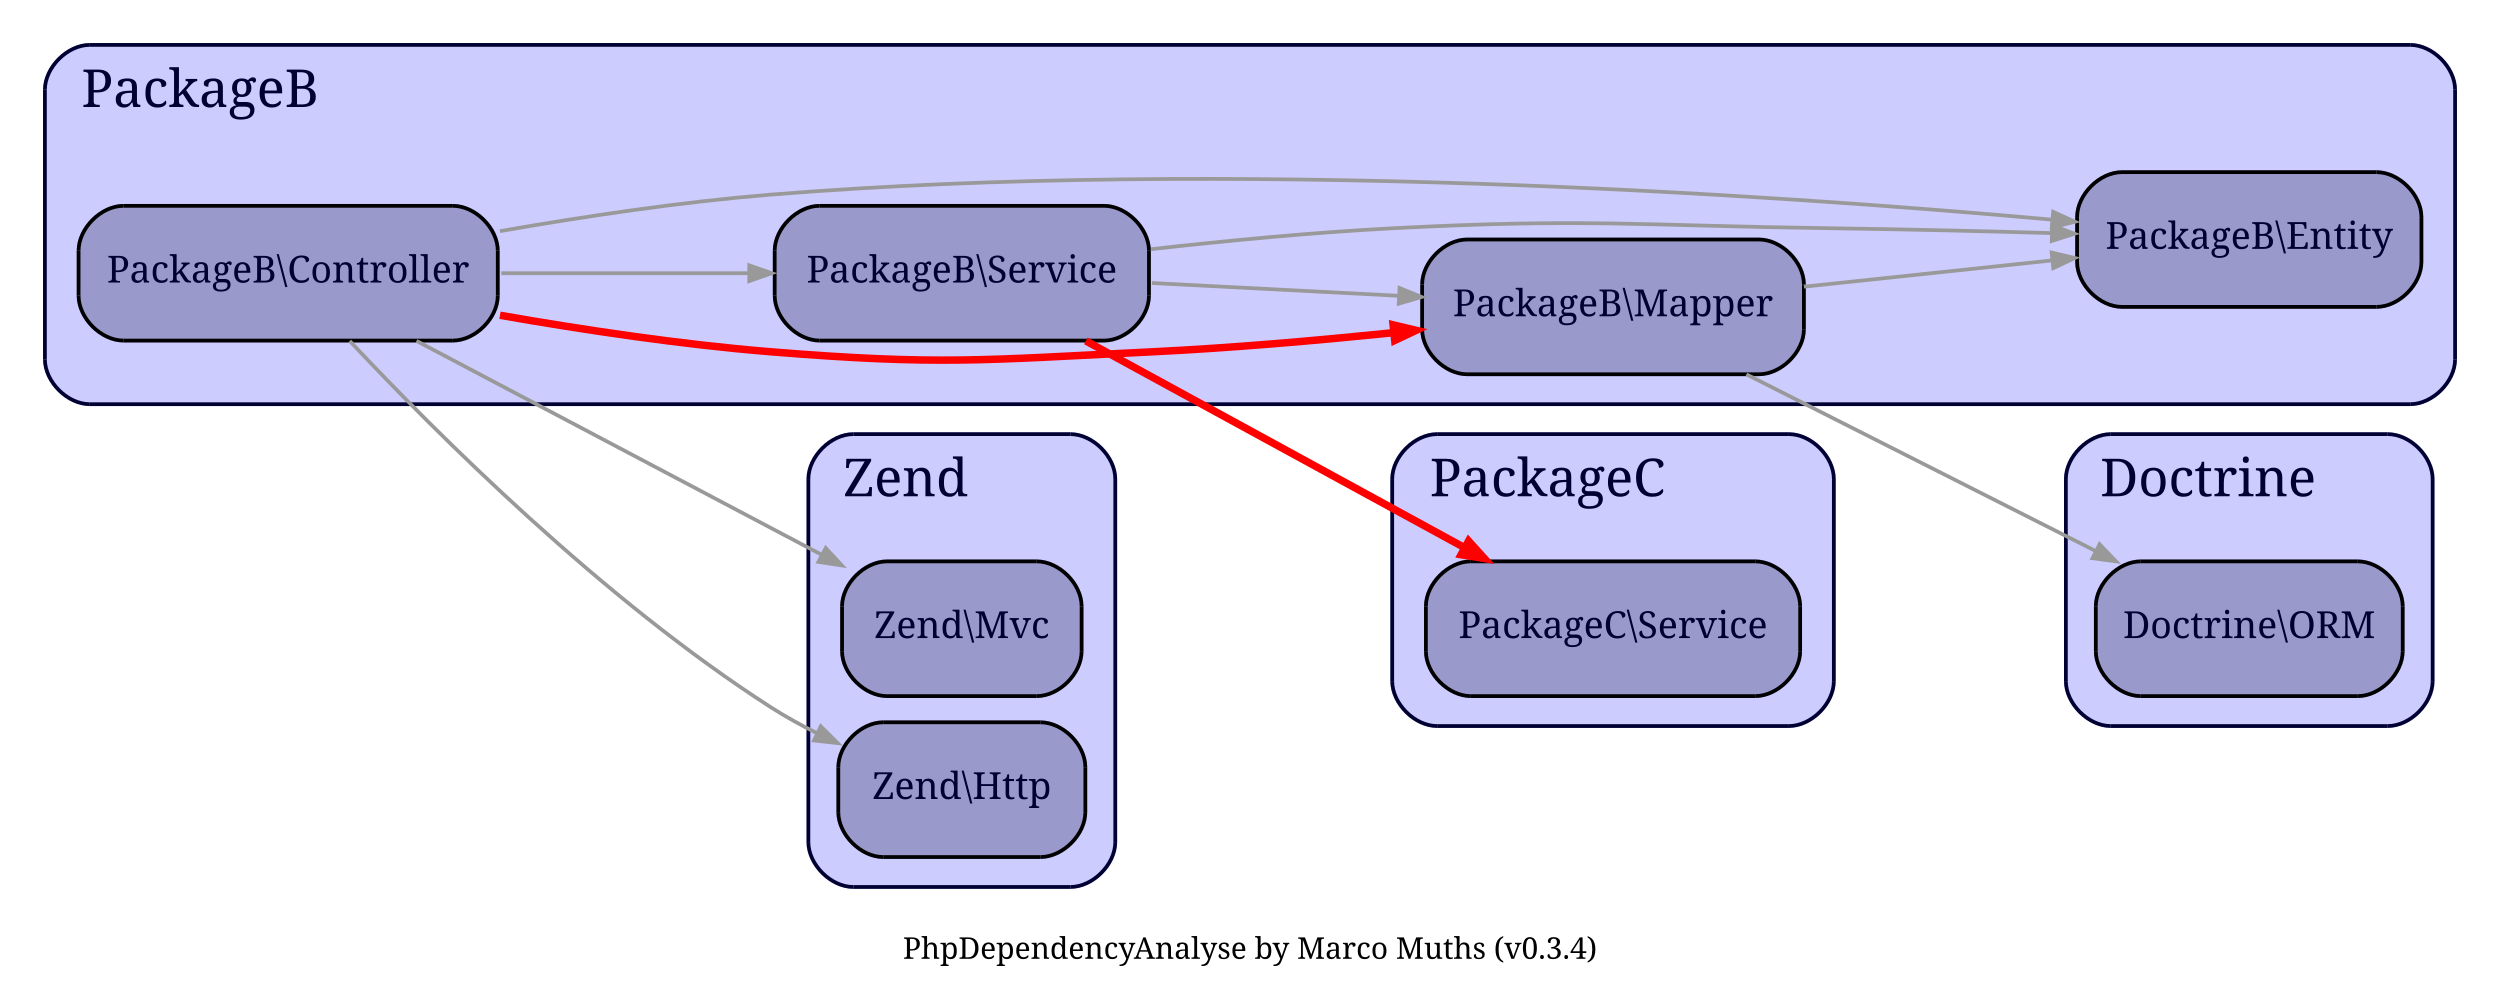
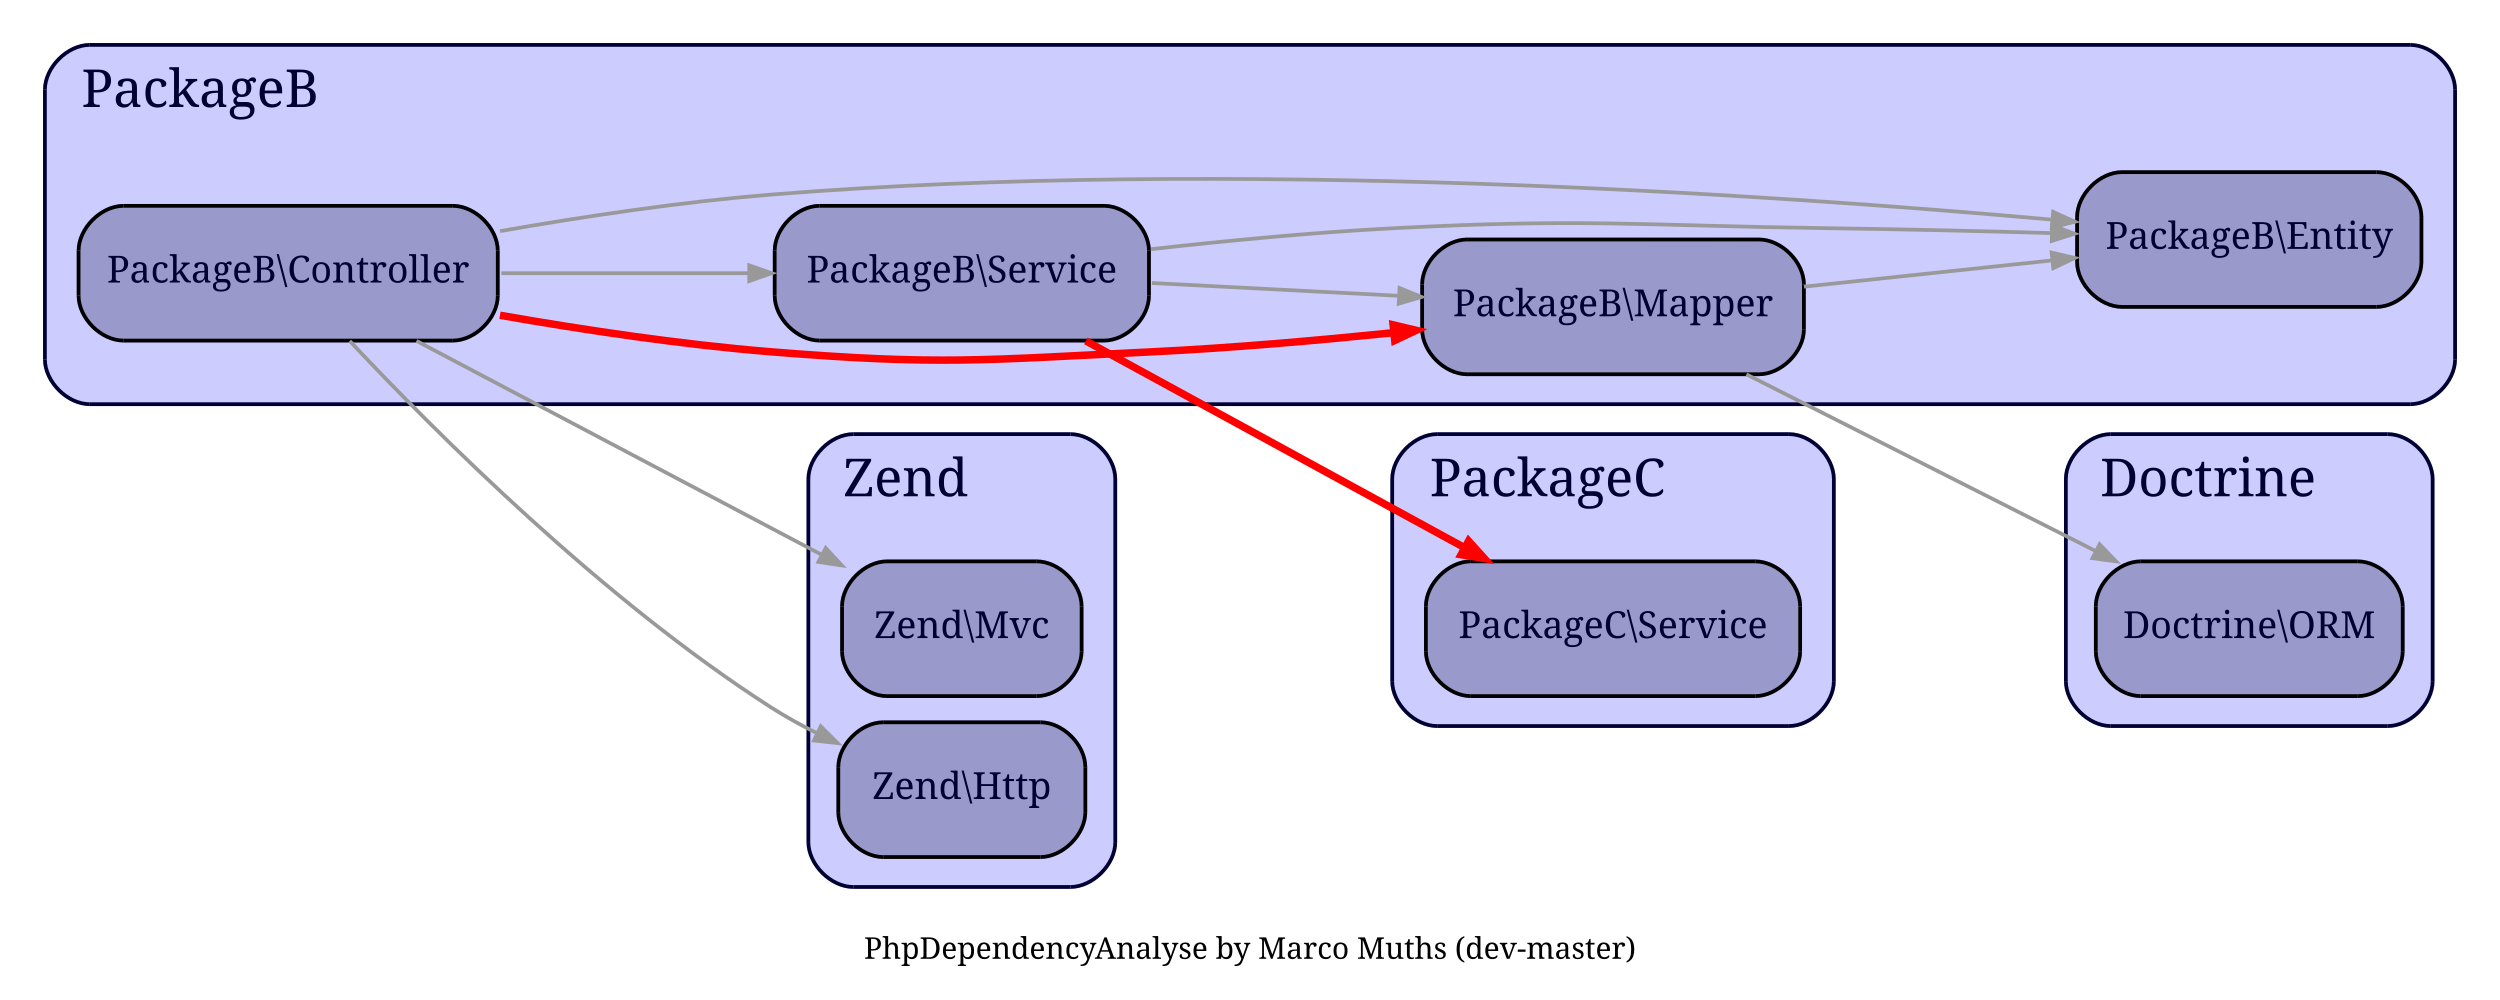
<svg xmlns="http://www.w3.org/2000/svg" width="668pt" height="267pt" viewBox="0.00 0.00 668.00 267.00">
  <g id="graph1" class="graph" transform="scale(1 1) rotate(0) translate(4 263)">
    <polygon fill="white" stroke="white" points="-4,5 -4,-263 665,-263 665,5 -4,5" />
-     <text text-anchor="middle" x="330" y="-6.8" font-family="Times Roman,serif" font-size="8.00">PhpDependencyAnalyse by Marco Muths (v0.3.4)</text>
+     <text text-anchor="middle" x="330" y="-6.8" font-family="Times Roman,serif" font-size="8.00">PhpDependencyAnalyse by Marco Muths (dev-master)</text>
    <g id="graph2" class="cluster">
      <polygon fill="#ccccff" stroke="#ccccff" points="20,-155 640,-155 652,-167 652,-239 640,-251 20,-251 8,-239 8,-167 20,-155" />
      <path fill="#ccccff" stroke="#ccccff" d="M640,-155C646,-155 652,-161 652,-167" />
      <path fill="#ccccff" stroke="#ccccff" d="M652,-239C652,-245 646,-251 640,-251" />
      <path fill="#ccccff" stroke="#ccccff" d="M20,-251C14,-251 8,-245 8,-239" />
      <path fill="#ccccff" stroke="#ccccff" d="M8,-167C8,-161 14,-155 20,-155" />
      <polyline fill="none" stroke="#000033" points="20,-155 640,-155 " />
      <path fill="none" stroke="#000033" d="M640,-155C646,-155 652,-161 652,-167" />
      <polyline fill="none" stroke="#000033" points="652,-167 652,-239 " />
      <path fill="none" stroke="#000033" d="M652,-239C652,-245 646,-251 640,-251" />
      <polyline fill="none" stroke="#000033" points="640,-251 20,-251 " />
      <path fill="none" stroke="#000033" d="M20,-251C14,-251 8,-245 8,-239" />
      <polyline fill="none" stroke="#000033" points="8,-239 8,-167 " />
      <path fill="none" stroke="#000033" d="M8,-167C8,-161 14,-155 20,-155" />
      <text text-anchor="middle" x="49.5" y="-234.4" font-family="Times Roman,serif" font-size="14.00" fill="#000033">PackageB</text>
    </g>
    <g id="graph3" class="cluster">
      <polygon fill="#ccccff" stroke="#ccccff" points="380,-69 474,-69 486,-81 486,-135 474,-147 380,-147 368,-135 368,-81 380,-69" />
      <path fill="#ccccff" stroke="#ccccff" d="M474,-69C480,-69 486,-75 486,-81" />
      <path fill="#ccccff" stroke="#ccccff" d="M486,-135C486,-141 480,-147 474,-147" />
      <path fill="#ccccff" stroke="#ccccff" d="M380,-147C374,-147 368,-141 368,-135" />
      <path fill="#ccccff" stroke="#ccccff" d="M368,-81C368,-75 374,-69 380,-69" />
      <polyline fill="none" stroke="#000033" points="380,-69 474,-69 " />
      <path fill="none" stroke="#000033" d="M474,-69C480,-69 486,-75 486,-81" />
      <polyline fill="none" stroke="#000033" points="486,-81 486,-135 " />
      <path fill="none" stroke="#000033" d="M486,-135C486,-141 480,-147 474,-147" />
      <polyline fill="none" stroke="#000033" points="474,-147 380,-147 " />
      <path fill="none" stroke="#000033" d="M380,-147C374,-147 368,-141 368,-135" />
      <polyline fill="none" stroke="#000033" points="368,-135 368,-81 " />
      <path fill="none" stroke="#000033" d="M368,-81C368,-75 374,-69 380,-69" />
      <text text-anchor="middle" x="409.5" y="-130.4" font-family="Times Roman,serif" font-size="14.00" fill="#000033">PackageC</text>
    </g>
    <g id="graph4" class="cluster">
      <polygon fill="#ccccff" stroke="#ccccff" points="560,-69 634,-69 646,-81 646,-135 634,-147 560,-147 548,-135 548,-81 560,-69" />
      <path fill="#ccccff" stroke="#ccccff" d="M634,-69C640,-69 646,-75 646,-81" />
      <path fill="#ccccff" stroke="#ccccff" d="M646,-135C646,-141 640,-147 634,-147" />
      <path fill="#ccccff" stroke="#ccccff" d="M560,-147C554,-147 548,-141 548,-135" />
      <path fill="#ccccff" stroke="#ccccff" d="M548,-81C548,-75 554,-69 560,-69" />
      <polyline fill="none" stroke="#000033" points="560,-69 634,-69 " />
      <path fill="none" stroke="#000033" d="M634,-69C640,-69 646,-75 646,-81" />
      <polyline fill="none" stroke="#000033" points="646,-81 646,-135 " />
      <path fill="none" stroke="#000033" d="M646,-135C646,-141 640,-147 634,-147" />
      <polyline fill="none" stroke="#000033" points="634,-147 560,-147 " />
      <path fill="none" stroke="#000033" d="M560,-147C554,-147 548,-141 548,-135" />
      <polyline fill="none" stroke="#000033" points="548,-135 548,-81 " />
      <path fill="none" stroke="#000033" d="M548,-81C548,-75 554,-69 560,-69" />
      <text text-anchor="middle" x="586" y="-130.4" font-family="Times Roman,serif" font-size="14.00" fill="#000033">Doctrine</text>
    </g>
    <g id="graph5" class="cluster">
      <polygon fill="#ccccff" stroke="#ccccff" points="224,-26 282,-26 294,-38 294,-135 282,-147 224,-147 212,-135 212,-38 224,-26" />
      <path fill="#ccccff" stroke="#ccccff" d="M282,-26C288,-26 294,-32 294,-38" />
      <path fill="#ccccff" stroke="#ccccff" d="M294,-135C294,-141 288,-147 282,-147" />
      <path fill="#ccccff" stroke="#ccccff" d="M224,-147C218,-147 212,-141 212,-135" />
      <path fill="#ccccff" stroke="#ccccff" d="M212,-38C212,-32 218,-26 224,-26" />
      <polyline fill="none" stroke="#000033" points="224,-26 282,-26 " />
      <path fill="none" stroke="#000033" d="M282,-26C288,-26 294,-32 294,-38" />
      <polyline fill="none" stroke="#000033" points="294,-38 294,-135 " />
      <path fill="none" stroke="#000033" d="M294,-135C294,-141 288,-147 282,-147" />
      <polyline fill="none" stroke="#000033" points="282,-147 224,-147 " />
      <path fill="none" stroke="#000033" d="M224,-147C218,-147 212,-141 212,-135" />
      <polyline fill="none" stroke="#000033" points="212,-135 212,-38 " />
      <path fill="none" stroke="#000033" d="M212,-38C212,-32 218,-26 224,-26" />
      <text text-anchor="middle" x="238" y="-130.4" font-family="Times Roman,serif" font-size="14.00" fill="#000033">Zend</text>
    </g>
    <g id="node2" class="node">
      <polygon fill="#9999cc" stroke="#9999cc" points="291,-208 215,-208 203,-196 203,-184 215,-172 291,-172 303,-184 303,-196 291,-208" />
      <path fill="#9999cc" stroke="#9999cc" d="M215,-208C209,-208 203,-202 203,-196" />
      <path fill="#9999cc" stroke="#9999cc" d="M203,-184C203,-178 209,-172 215,-172" />
      <path fill="#9999cc" stroke="#9999cc" d="M291,-172C297,-172 303,-178 303,-184" />
      <path fill="#9999cc" stroke="#9999cc" d="M303,-196C303,-202 297,-208 291,-208" />
      <polyline fill="none" stroke="black" points="291,-208 215,-208 " />
      <path fill="none" stroke="black" d="M215,-208C209,-208 203,-202 203,-196" />
      <polyline fill="none" stroke="black" points="203,-196 203,-184 " />
      <path fill="none" stroke="black" d="M203,-184C203,-178 209,-172 215,-172" />
      <polyline fill="none" stroke="black" points="215,-172 291,-172 " />
      <path fill="none" stroke="black" d="M291,-172C297,-172 303,-178 303,-184" />
      <polyline fill="none" stroke="black" points="303,-184 303,-196 " />
      <path fill="none" stroke="black" d="M303,-196C303,-202 297,-208 291,-208" />
      <text text-anchor="middle" x="253" y="-187.5" font-family="Times Roman,serif" font-size="10.00" fill="#000033">PackageB\Service</text>
    </g>
    <g id="node3" class="node">
      <polygon fill="#9999cc" stroke="#9999cc" points="466,-199 388,-199 376,-187 376,-175 388,-163 466,-163 478,-175 478,-187 466,-199" />
      <path fill="#9999cc" stroke="#9999cc" d="M388,-199C382,-199 376,-193 376,-187" />
      <path fill="#9999cc" stroke="#9999cc" d="M376,-175C376,-169 382,-163 388,-163" />
      <path fill="#9999cc" stroke="#9999cc" d="M466,-163C472,-163 478,-169 478,-175" />
      <path fill="#9999cc" stroke="#9999cc" d="M478,-187C478,-193 472,-199 466,-199" />
      <polyline fill="none" stroke="black" points="466,-199 388,-199 " />
      <path fill="none" stroke="black" d="M388,-199C382,-199 376,-193 376,-187" />
      <polyline fill="none" stroke="black" points="376,-187 376,-175 " />
      <path fill="none" stroke="black" d="M376,-175C376,-169 382,-163 388,-163" />
      <polyline fill="none" stroke="black" points="388,-163 466,-163 " />
      <path fill="none" stroke="black" d="M466,-163C472,-163 478,-169 478,-175" />
      <polyline fill="none" stroke="black" points="478,-175 478,-187 " />
      <path fill="none" stroke="black" d="M478,-187C478,-193 472,-199 466,-199" />
      <text text-anchor="middle" x="427" y="-178.5" font-family="Times Roman,serif" font-size="10.00" fill="#000033">PackageB\Mapper</text>
    </g>
    <g id="edge6" class="edge">
      <path fill="none" stroke="#999999" d="M303.796,-187.373C324.429,-186.305 348.369,-185.067 369.628,-183.968" />
      <polygon fill="#999999" stroke="#999999" points="369.956,-186.053 375.84,-183.646 369.739,-181.859 369.956,-186.053" />
    </g>
    <g id="node4" class="node">
      <polygon fill="#9999cc" stroke="#9999cc" points="631,-217 563,-217 551,-205 551,-193 563,-181 631,-181 643,-193 643,-205 631,-217" />
      <path fill="#9999cc" stroke="#9999cc" d="M563,-217C557,-217 551,-211 551,-205" />
      <path fill="#9999cc" stroke="#9999cc" d="M551,-193C551,-187 557,-181 563,-181" />
      <path fill="#9999cc" stroke="#9999cc" d="M631,-181C637,-181 643,-187 643,-193" />
      <path fill="#9999cc" stroke="#9999cc" d="M643,-205C643,-211 637,-217 631,-217" />
      <polyline fill="none" stroke="black" points="631,-217 563,-217 " />
      <path fill="none" stroke="black" d="M563,-217C557,-217 551,-211 551,-205" />
      <polyline fill="none" stroke="black" points="551,-205 551,-193 " />
      <path fill="none" stroke="black" d="M551,-193C551,-187 557,-181 563,-181" />
      <polyline fill="none" stroke="black" points="563,-181 631,-181 " />
      <path fill="none" stroke="black" d="M631,-181C637,-181 643,-187 643,-193" />
      <polyline fill="none" stroke="black" points="643,-193 643,-205 " />
      <path fill="none" stroke="black" d="M643,-205C643,-211 637,-217 631,-217" />
      <text text-anchor="middle" x="597" y="-196.5" font-family="Times Roman,serif" font-size="10.00" fill="#000033">PackageB\Entity</text>
    </g>
    <g id="edge8" class="edge">
      <path fill="none" stroke="#999999" d="M303.577,-196.425C323.602,-198.668 346.851,-200.9 368,-202 420.374,-204.725 433.56,-202.709 486,-202 504.964,-201.744 525.745,-201.241 544.146,-200.72" />
      <polygon fill="#999999" stroke="#999999" points="544.352,-202.815 550.289,-200.543 544.231,-198.617 544.352,-202.815" />
    </g>
    <g id="node7" class="node">
      <polygon fill="#9999cc" stroke="#9999cc" points="465,-113 389,-113 377,-101 377,-89 389,-77 465,-77 477,-89 477,-101 465,-113" />
      <path fill="#9999cc" stroke="#9999cc" d="M389,-113C383,-113 377,-107 377,-101" />
      <path fill="#9999cc" stroke="#9999cc" d="M377,-89C377,-83 383,-77 389,-77" />
      <path fill="#9999cc" stroke="#9999cc" d="M465,-77C471,-77 477,-83 477,-89" />
      <path fill="#9999cc" stroke="#9999cc" d="M477,-101C477,-107 471,-113 465,-113" />
      <polyline fill="none" stroke="black" points="465,-113 389,-113 " />
      <path fill="none" stroke="black" d="M389,-113C383,-113 377,-107 377,-101" />
      <polyline fill="none" stroke="black" points="377,-101 377,-89 " />
      <path fill="none" stroke="black" d="M377,-89C377,-83 383,-77 389,-77" />
      <polyline fill="none" stroke="black" points="389,-77 465,-77 " />
      <path fill="none" stroke="black" d="M465,-77C471,-77 477,-83 477,-89" />
      <polyline fill="none" stroke="black" points="477,-89 477,-101 " />
      <path fill="none" stroke="black" d="M477,-101C477,-107 471,-113 465,-113" />
      <text text-anchor="middle" x="427" y="-92.5" font-family="Times Roman,serif" font-size="10.00" fill="#000033">PackageC\Service</text>
    </g>
    <g id="edge10" class="edge">
      <path fill="none" stroke="#ff0000" stroke-width="2" d="M286.138,-171.908C314.801,-156.258 356.324,-133.587 386.865,-116.913" />
      <polygon fill="#ff0000" stroke="#ff0000" points="388.306,-119.316 393.986,-113.025 385.622,-114.401 388.306,-119.316" />
    </g>
    <g id="edge14" class="edge">
      <path fill="none" stroke="#999999" d="M478.006,-186.401C498.924,-188.615 523.131,-191.179 544.229,-193.412" />
      <polygon fill="#999999" stroke="#999999" points="544.192,-195.52 550.38,-194.064 544.634,-191.344 544.192,-195.52" />
    </g>
    <g id="node9" class="node">
      <polygon fill="#9999cc" stroke="#9999cc" points="626,-113 568,-113 556,-101 556,-89 568,-77 626,-77 638,-89 638,-101 626,-113" />
      <path fill="#9999cc" stroke="#9999cc" d="M568,-113C562,-113 556,-107 556,-101" />
      <path fill="#9999cc" stroke="#9999cc" d="M556,-89C556,-83 562,-77 568,-77" />
      <path fill="#9999cc" stroke="#9999cc" d="M626,-77C632,-77 638,-83 638,-89" />
      <path fill="#9999cc" stroke="#9999cc" d="M638,-101C638,-107 632,-113 626,-113" />
      <polyline fill="none" stroke="black" points="626,-113 568,-113 " />
      <path fill="none" stroke="black" d="M568,-113C562,-113 556,-107 556,-101" />
      <polyline fill="none" stroke="black" points="556,-101 556,-89 " />
      <path fill="none" stroke="black" d="M556,-89C556,-83 562,-77 568,-77" />
      <polyline fill="none" stroke="black" points="568,-77 626,-77 " />
      <path fill="none" stroke="black" d="M626,-77C632,-77 638,-83 638,-89" />
      <polyline fill="none" stroke="black" points="638,-89 638,-101 " />
      <path fill="none" stroke="black" d="M638,-101C638,-107 632,-113 626,-113" />
      <text text-anchor="middle" x="597" y="-92.5" font-family="Times Roman,serif" font-size="10.00" fill="#000033">Doctrine\ORM</text>
    </g>
    <g id="edge12" class="edge">
      <path fill="none" stroke="#999999" d="M462.638,-162.972C489.838,-149.211 527.359,-130.23 555.84,-115.822" />
      <polygon fill="#999999" stroke="#999999" points="557.003,-117.587 561.409,-113.005 555.107,-113.839 557.003,-117.587" />
    </g>
    <g id="node5" class="node">
      <polygon fill="#9999cc" stroke="#9999cc" points="117,-208 29,-208 17,-196 17,-184 29,-172 117,-172 129,-184 129,-196 117,-208" />
      <path fill="#9999cc" stroke="#9999cc" d="M29,-208C23,-208 17,-202 17,-196" />
      <path fill="#9999cc" stroke="#9999cc" d="M17,-184C17,-178 23,-172 29,-172" />
      <path fill="#9999cc" stroke="#9999cc" d="M117,-172C123,-172 129,-178 129,-184" />
      <path fill="#9999cc" stroke="#9999cc" d="M129,-196C129,-202 123,-208 117,-208" />
      <polyline fill="none" stroke="black" points="117,-208 29,-208 " />
      <path fill="none" stroke="black" d="M29,-208C23,-208 17,-202 17,-196" />
      <polyline fill="none" stroke="black" points="17,-196 17,-184 " />
      <path fill="none" stroke="black" d="M17,-184C17,-178 23,-172 29,-172" />
      <polyline fill="none" stroke="black" points="29,-172 117,-172 " />
      <path fill="none" stroke="black" d="M117,-172C123,-172 129,-178 129,-184" />
      <polyline fill="none" stroke="black" points="129,-184 129,-196 " />
      <path fill="none" stroke="black" d="M129,-196C129,-202 123,-208 117,-208" />
      <text text-anchor="middle" x="73" y="-187.5" font-family="Times Roman,serif" font-size="10.00" fill="#000033">PackageB\Controller</text>
    </g>
    <g id="edge20" class="edge">
      <path fill="none" stroke="#999999" d="M129.953,-190C151.045,-190 174.95,-190 196.042,-190" />
      <polygon fill="#999999" stroke="#999999" points="196.201,-192.1 202.201,-190 196.201,-187.9 196.201,-192.1" />
    </g>
    <g id="edge22" class="edge">
      <path fill="none" stroke="#ff0000" stroke-width="2" d="M129.592,-178.761C152.036,-174.835 178.139,-170.929 202,-169 247.186,-165.346 258.72,-166.796 304,-169 324.813,-170.013 347.537,-171.984 367.726,-174.041" />
      <polygon fill="#ff0000" stroke="#ff0000" points="367.668,-176.85 375.915,-174.894 368.248,-171.28 367.668,-176.85" />
    </g>
    <g id="edge24" class="edge">
      <path fill="none" stroke="#999999" d="M129.592,-201.239C152.036,-205.165 178.139,-209.071 202,-211 324.221,-220.883 468.312,-211.118 544.165,-204.322" />
      <polygon fill="#999999" stroke="#999999" points="544.612,-206.39 550.398,-203.756 544.233,-202.207 544.612,-206.39" />
    </g>
    <g id="node11" class="node">
      <polygon fill="#9999cc" stroke="#9999cc" points="273,-113 233,-113 221,-101 221,-89 233,-77 273,-77 285,-89 285,-101 273,-113" />
      <path fill="#9999cc" stroke="#9999cc" d="M233,-113C227,-113 221,-107 221,-101" />
      <path fill="#9999cc" stroke="#9999cc" d="M221,-89C221,-83 227,-77 233,-77" />
      <path fill="#9999cc" stroke="#9999cc" d="M273,-77C279,-77 285,-83 285,-89" />
      <path fill="#9999cc" stroke="#9999cc" d="M285,-101C285,-107 279,-113 273,-113" />
      <polyline fill="none" stroke="black" points="273,-113 233,-113 " />
      <path fill="none" stroke="black" d="M233,-113C227,-113 221,-107 221,-101" />
      <polyline fill="none" stroke="black" points="221,-101 221,-89 " />
      <path fill="none" stroke="black" d="M221,-89C221,-83 227,-77 233,-77" />
      <polyline fill="none" stroke="black" points="233,-77 273,-77 " />
      <path fill="none" stroke="black" d="M273,-77C279,-77 285,-83 285,-89" />
      <polyline fill="none" stroke="black" points="285,-89 285,-101 " />
      <path fill="none" stroke="black" d="M285,-101C285,-107 279,-113 273,-113" />
      <text text-anchor="middle" x="253" y="-92.5" font-family="Times Roman,serif" font-size="10.00" fill="#000033">Zend\Mvc</text>
    </g>
    <g id="edge16" class="edge">
      <path fill="none" stroke="#999999" d="M107.28,-171.908C138.233,-155.572 183.681,-131.585 215.57,-114.755" />
      <polygon fill="#999999" stroke="#999999" points="216.637,-116.566 220.963,-111.908 214.677,-112.852 216.637,-116.566" />
    </g>
    <g id="node12" class="node">
      <polygon fill="#9999cc" stroke="#9999cc" points="274,-70 232,-70 220,-58 220,-46 232,-34 274,-34 286,-46 286,-58 274,-70" />
      <path fill="#9999cc" stroke="#9999cc" d="M232,-70C226,-70 220,-64 220,-58" />
      <path fill="#9999cc" stroke="#9999cc" d="M220,-46C220,-40 226,-34 232,-34" />
      <path fill="#9999cc" stroke="#9999cc" d="M274,-34C280,-34 286,-40 286,-46" />
      <path fill="#9999cc" stroke="#9999cc" d="M286,-58C286,-64 280,-70 274,-70" />
      <polyline fill="none" stroke="black" points="274,-70 232,-70 " />
      <path fill="none" stroke="black" d="M232,-70C226,-70 220,-64 220,-58" />
      <polyline fill="none" stroke="black" points="220,-58 220,-46 " />
      <path fill="none" stroke="black" d="M220,-46C220,-40 226,-34 232,-34" />
      <polyline fill="none" stroke="black" points="232,-34 274,-34 " />
      <path fill="none" stroke="black" d="M274,-34C280,-34 286,-40 286,-46" />
      <polyline fill="none" stroke="black" points="286,-46 286,-58 " />
      <path fill="none" stroke="black" d="M286,-58C286,-64 280,-70 274,-70" />
      <text text-anchor="middle" x="253" y="-49.5" font-family="Times Roman,serif" font-size="10.00" fill="#000033">Zend\Http</text>
    </g>
    <g id="edge18" class="edge">
      <path fill="none" stroke="#999999" d="M89.448,-171.894C112.629,-147.203 157.113,-102.76 202,-74 205.882,-71.513 210.093,-69.187 214.375,-67.05" />
      <polygon fill="#999999" stroke="#999999" points="215.311,-68.93 219.816,-64.445 213.498,-65.141 215.311,-68.93" />
    </g>
  </g>
</svg>
